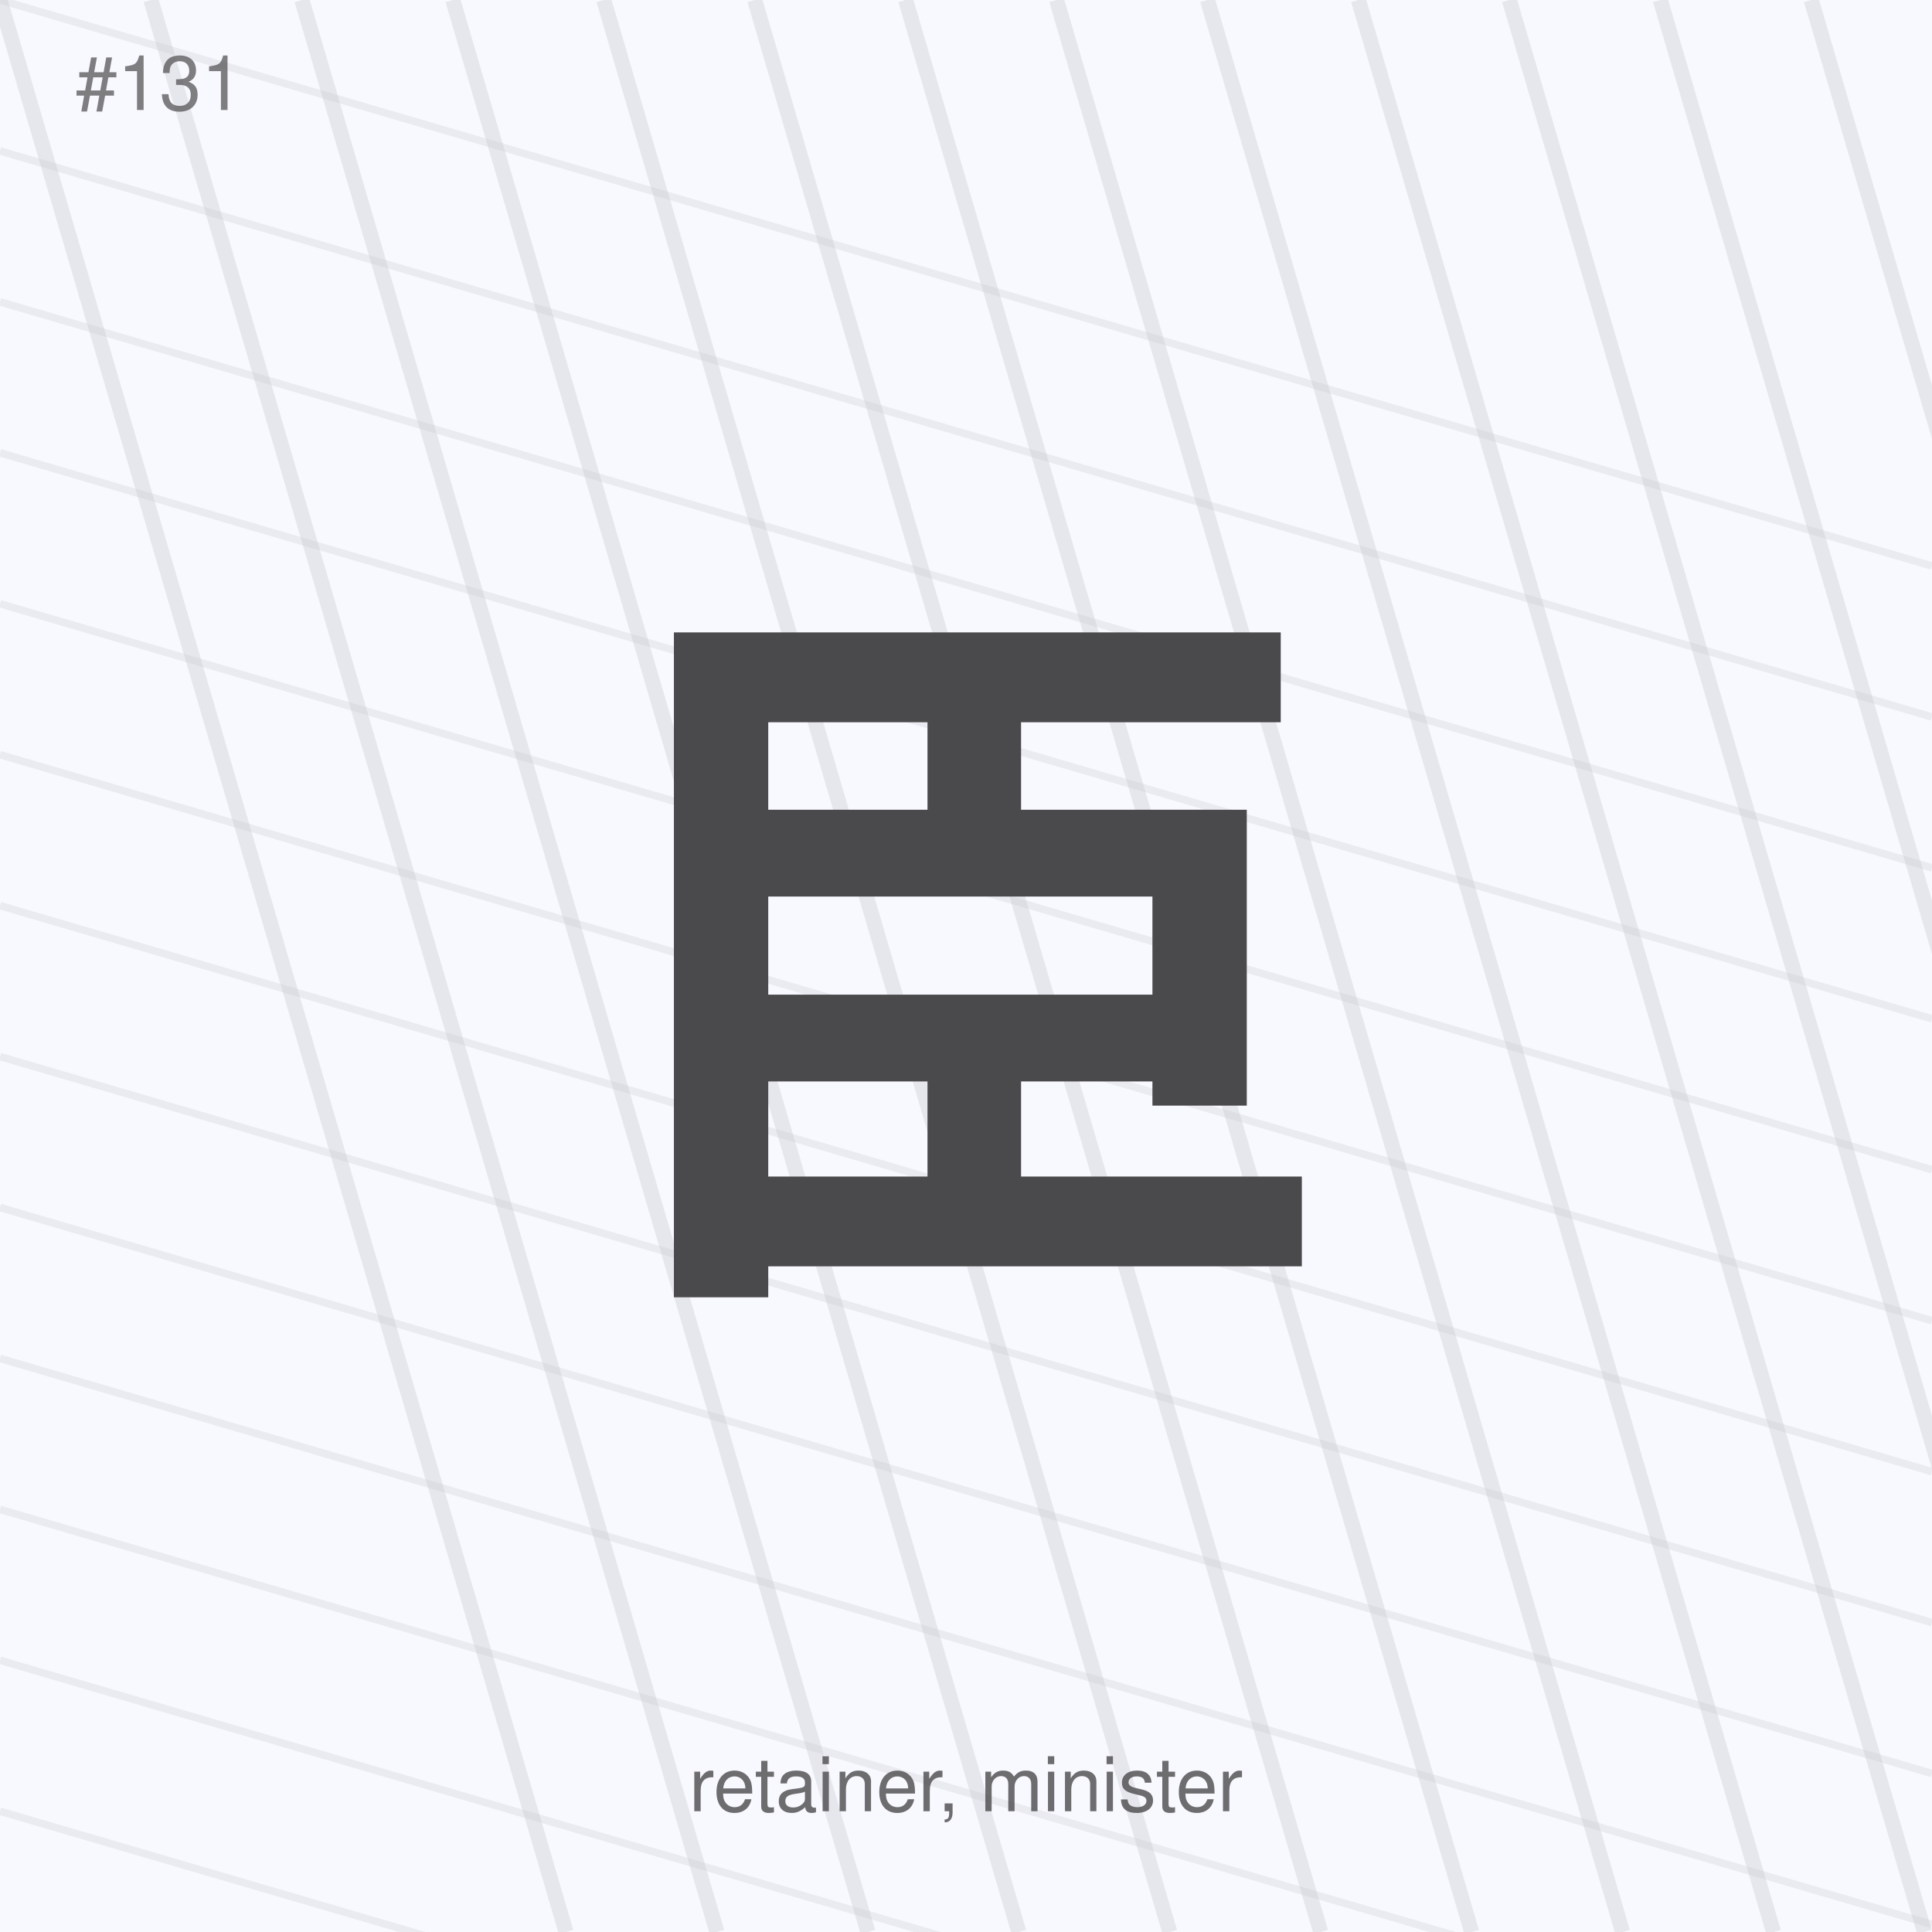
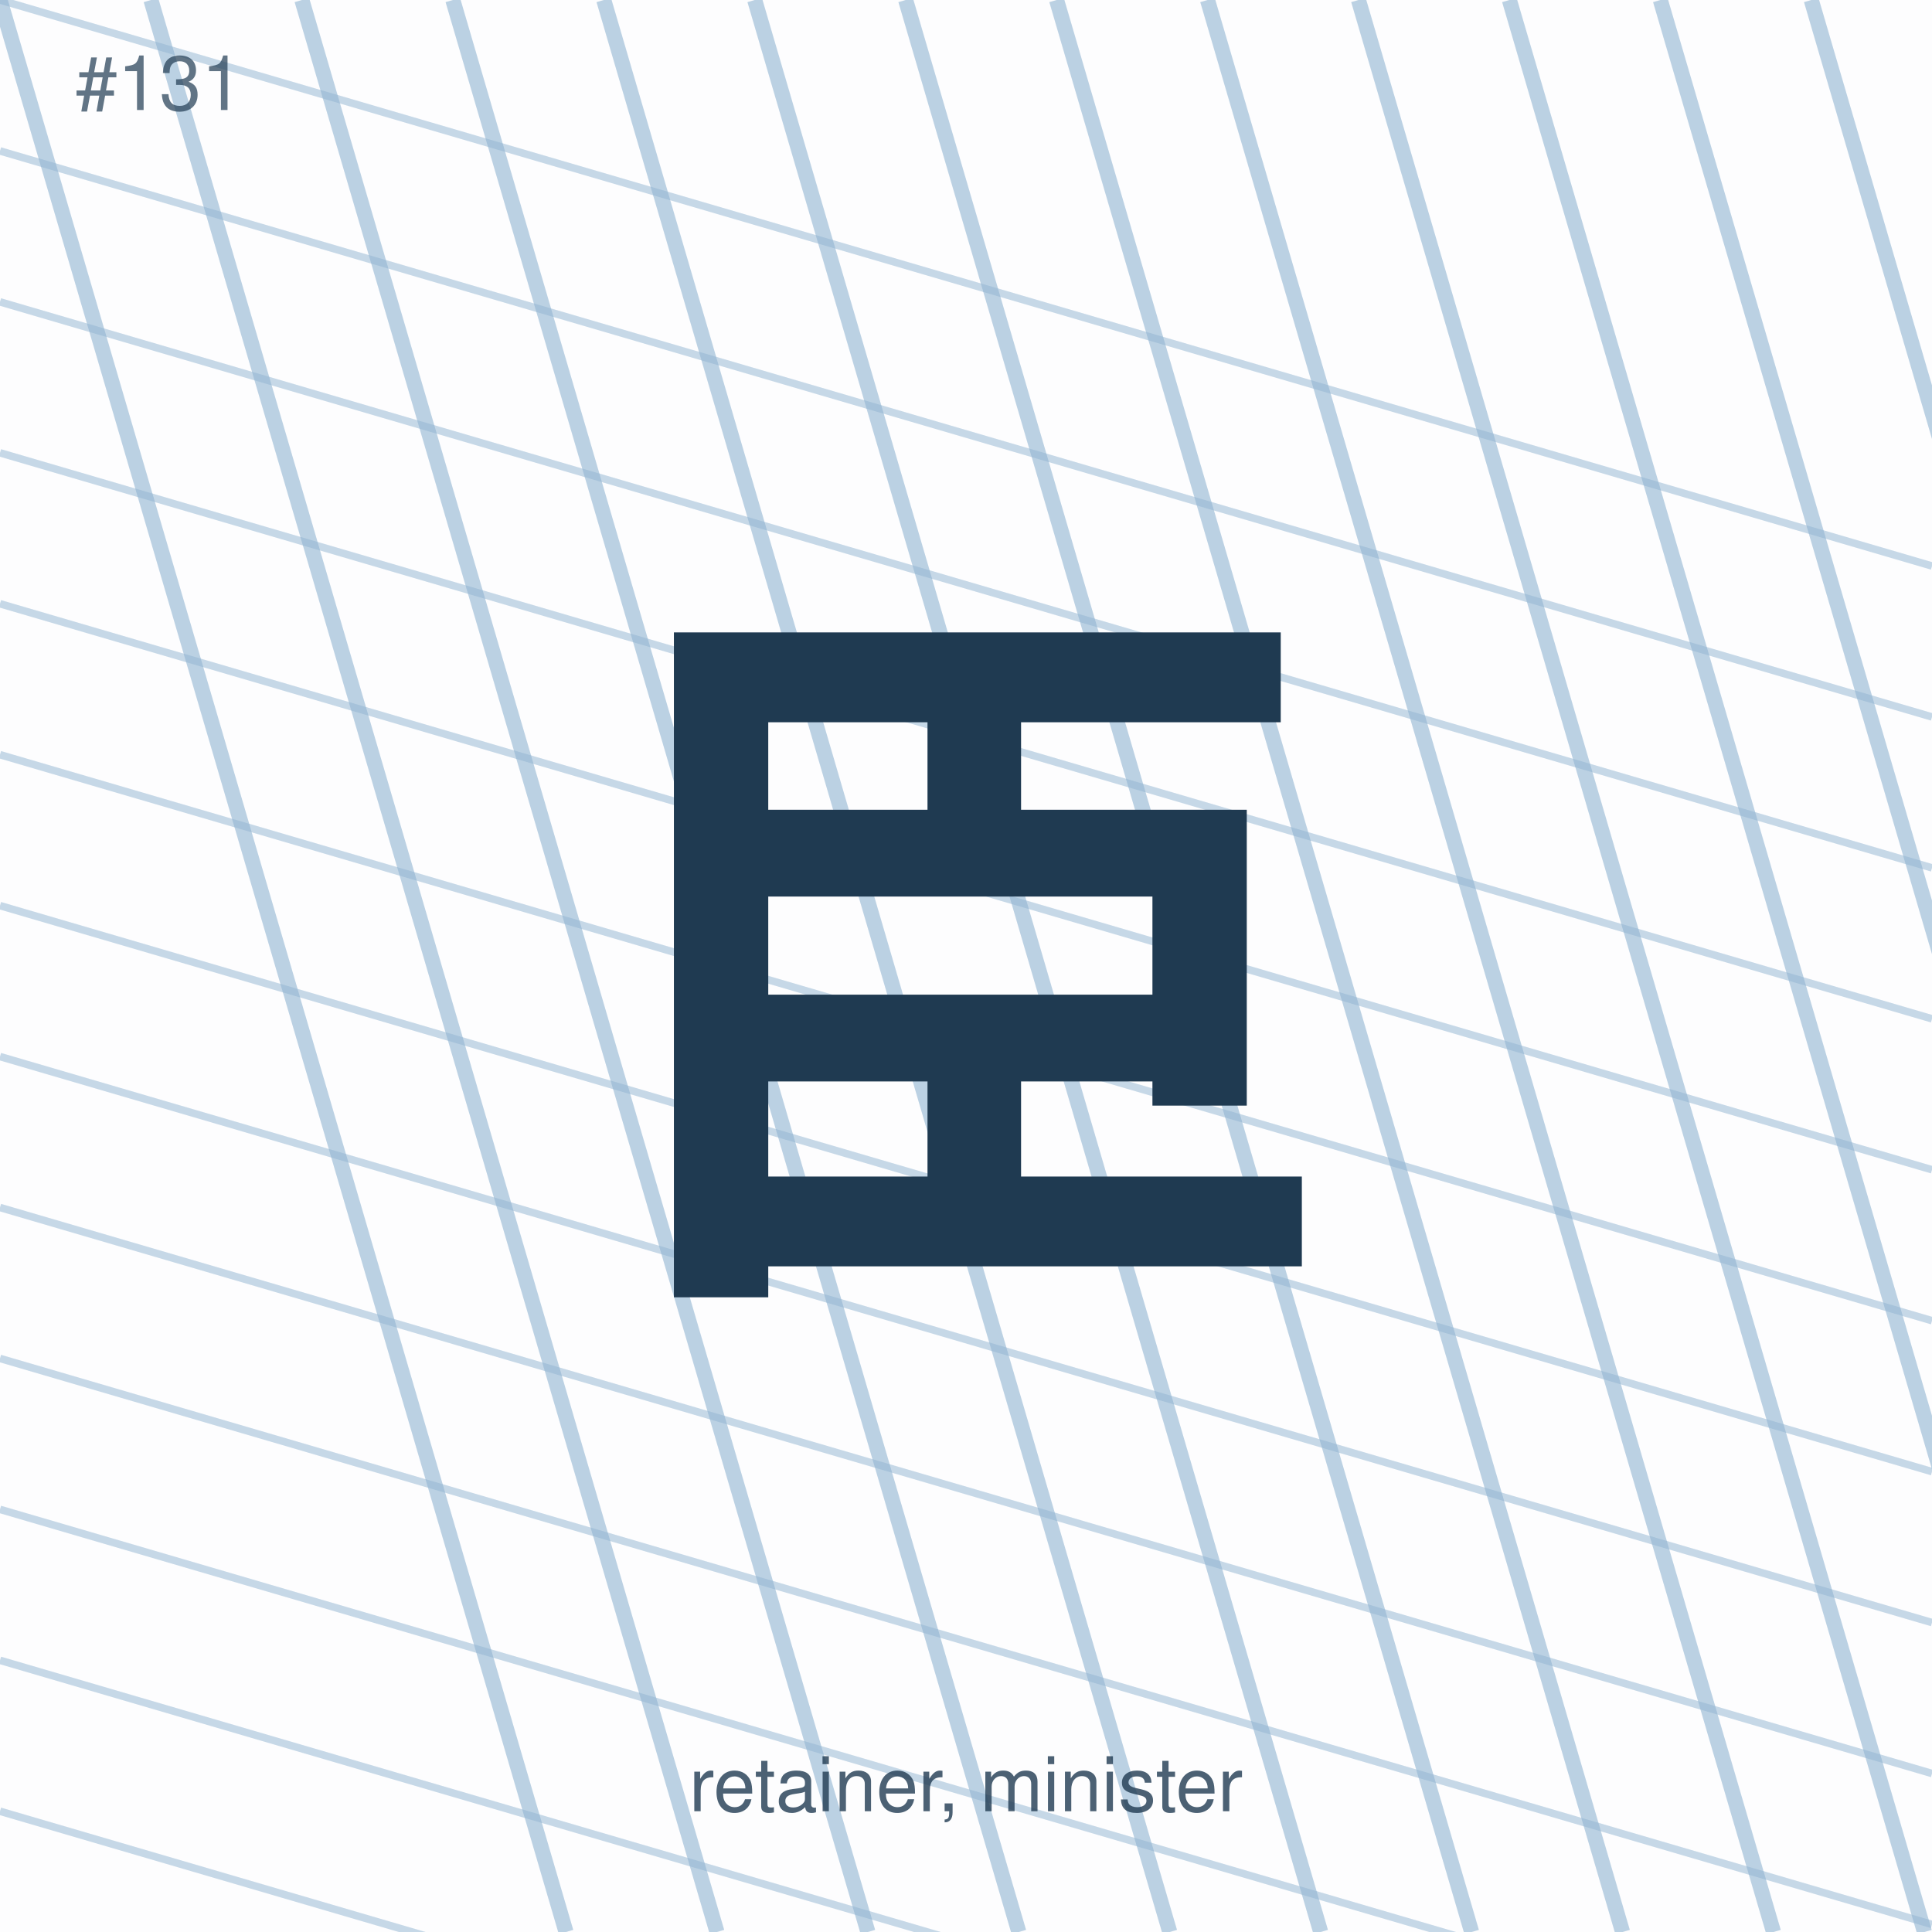
<svg xmlns="http://www.w3.org/2000/svg" width="512" height="512" viewBox="0 0 512 512">
  <defs>
    <style>
      .radical-text {
-         font-family: 'Hiragino Sans', 'Yu Gothic', 'Meiryo', 'Takao', 'IPAexGothic', 'IPAGothic', 'VL Gothic', 'Noto Sans CJK JP', serif;
+         font-family: 'Hiragino Sans', 'Yu Gothic', 'Meiryo', 'MS Gothic', 'SimSun', 'Takao', 'IPAexGothic', 'IPAGothic', 'VL Gothic', 'Noto Sans CJK JP', 'Arial Unicode MS', serif;
        font-size: 200px;
        text-anchor: middle;
        dominant-baseline: middle;
-         fill: #4a4a4c;
+         fill: #1f3a51;
        font-weight: bold;
      }
      .number-text {
        font-family: 'Helvetica', 'Arial', sans-serif;
        font-size: 20px;
        text-anchor: start;
        dominant-baseline: hanging;
-         fill: #4a4a4c;
+         fill: #1f3a51;
        opacity: 0.7;
        font-weight: normal;
      }
      .meaning-text {
        font-family: 'Helvetica', 'Arial', sans-serif;
        font-size: 20px;
        text-anchor: middle;
        dominant-baseline: baseline;
-         fill: #4a4a4c;
+         fill: #1f3a51;
        opacity: 0.8;
        font-weight: normal;
      }
    </style>
  </defs>
-   <rect width="512" height="512" fill="#F8F8FF" />
+   <rect width="512" height="512" fill="#fdfdfe" />
  <g opacity="0.6">
-     <line x1="0" y1="0" x2="150" y2="512" stroke="#adadb2" stroke-width="4" opacity="0.4" />
-     <line x1="40" y1="0" x2="190" y2="512" stroke="#adadb2" stroke-width="4" opacity="0.4" />
-     <line x1="80" y1="0" x2="230" y2="512" stroke="#adadb2" stroke-width="4" opacity="0.4" />
-     <line x1="120" y1="0" x2="270" y2="512" stroke="#adadb2" stroke-width="4" opacity="0.4" />
-     <line x1="160" y1="0" x2="310" y2="512" stroke="#adadb2" stroke-width="4" opacity="0.4" />
-     <line x1="200" y1="0" x2="350" y2="512" stroke="#adadb2" stroke-width="4" opacity="0.4" />
-     <line x1="240" y1="0" x2="390" y2="512" stroke="#adadb2" stroke-width="4" opacity="0.4" />
-     <line x1="280" y1="0" x2="430" y2="512" stroke="#adadb2" stroke-width="4" opacity="0.4" />
-     <line x1="320" y1="0" x2="470" y2="512" stroke="#adadb2" stroke-width="4" opacity="0.4" />
-     <line x1="360" y1="0" x2="510" y2="512" stroke="#adadb2" stroke-width="4" opacity="0.4" />
-     <line x1="400" y1="0" x2="550" y2="512" stroke="#adadb2" stroke-width="4" opacity="0.4" />
-     <line x1="440" y1="0" x2="590" y2="512" stroke="#adadb2" stroke-width="4" opacity="0.4" />
-     <line x1="480" y1="0" x2="630" y2="512" stroke="#adadb2" stroke-width="4" opacity="0.4" />
-     <line x1="0" y1="0" x2="512" y2="150" stroke="#adadb2" stroke-width="2" opacity="0.3" />
-     <line x1="0" y1="40" x2="512" y2="190" stroke="#adadb2" stroke-width="2" opacity="0.3" />
-     <line x1="0" y1="80" x2="512" y2="230" stroke="#adadb2" stroke-width="2" opacity="0.3" />
-     <line x1="0" y1="120" x2="512" y2="270" stroke="#adadb2" stroke-width="2" opacity="0.3" />
-     <line x1="0" y1="160" x2="512" y2="310" stroke="#adadb2" stroke-width="2" opacity="0.3" />
-     <line x1="0" y1="200" x2="512" y2="350" stroke="#adadb2" stroke-width="2" opacity="0.3" />
-     <line x1="0" y1="240" x2="512" y2="390" stroke="#adadb2" stroke-width="2" opacity="0.3" />
-     <line x1="0" y1="280" x2="512" y2="430" stroke="#adadb2" stroke-width="2" opacity="0.3" />
-     <line x1="0" y1="320" x2="512" y2="470" stroke="#adadb2" stroke-width="2" opacity="0.3" />
-     <line x1="0" y1="360" x2="512" y2="510" stroke="#adadb2" stroke-width="2" opacity="0.3" />
-     <line x1="0" y1="400" x2="512" y2="550" stroke="#adadb2" stroke-width="2" opacity="0.3" />
-     <line x1="0" y1="440" x2="512" y2="590" stroke="#adadb2" stroke-width="2" opacity="0.3" />
-     <line x1="0" y1="480" x2="512" y2="630" stroke="#adadb2" stroke-width="2" opacity="0.3" />
+     <line x1="0" y1="0" x2="150" y2="512" stroke="#4682B4" stroke-width="4" opacity="0.6" />
+     <line x1="40" y1="0" x2="190" y2="512" stroke="#4682B4" stroke-width="4" opacity="0.6" />
+     <line x1="80" y1="0" x2="230" y2="512" stroke="#4682B4" stroke-width="4" opacity="0.6" />
+     <line x1="120" y1="0" x2="270" y2="512" stroke="#4682B4" stroke-width="4" opacity="0.6" />
+     <line x1="160" y1="0" x2="310" y2="512" stroke="#4682B4" stroke-width="4" opacity="0.6" />
+     <line x1="200" y1="0" x2="350" y2="512" stroke="#4682B4" stroke-width="4" opacity="0.6" />
+     <line x1="240" y1="0" x2="390" y2="512" stroke="#4682B4" stroke-width="4" opacity="0.6" />
+     <line x1="280" y1="0" x2="430" y2="512" stroke="#4682B4" stroke-width="4" opacity="0.6" />
+     <line x1="320" y1="0" x2="470" y2="512" stroke="#4682B4" stroke-width="4" opacity="0.6" />
+     <line x1="360" y1="0" x2="510" y2="512" stroke="#4682B4" stroke-width="4" opacity="0.6" />
+     <line x1="400" y1="0" x2="550" y2="512" stroke="#4682B4" stroke-width="4" opacity="0.6" />
+     <line x1="440" y1="0" x2="590" y2="512" stroke="#4682B4" stroke-width="4" opacity="0.6" />
+     <line x1="480" y1="0" x2="630" y2="512" stroke="#4682B4" stroke-width="4" opacity="0.6" />
+     <line x1="0" y1="0" x2="512" y2="150" stroke="#4682B4" stroke-width="2" opacity="0.5" />
+     <line x1="0" y1="40" x2="512" y2="190" stroke="#4682B4" stroke-width="2" opacity="0.5" />
+     <line x1="0" y1="80" x2="512" y2="230" stroke="#4682B4" stroke-width="2" opacity="0.5" />
+     <line x1="0" y1="120" x2="512" y2="270" stroke="#4682B4" stroke-width="2" opacity="0.5" />
+     <line x1="0" y1="160" x2="512" y2="310" stroke="#4682B4" stroke-width="2" opacity="0.5" />
+     <line x1="0" y1="200" x2="512" y2="350" stroke="#4682B4" stroke-width="2" opacity="0.5" />
+     <line x1="0" y1="240" x2="512" y2="390" stroke="#4682B4" stroke-width="2" opacity="0.5" />
+     <line x1="0" y1="280" x2="512" y2="430" stroke="#4682B4" stroke-width="2" opacity="0.5" />
+     <line x1="0" y1="320" x2="512" y2="470" stroke="#4682B4" stroke-width="2" opacity="0.5" />
+     <line x1="0" y1="360" x2="512" y2="510" stroke="#4682B4" stroke-width="2" opacity="0.5" />
+     <line x1="0" y1="400" x2="512" y2="550" stroke="#4682B4" stroke-width="2" opacity="0.5" />
+     <line x1="0" y1="440" x2="512" y2="590" stroke="#4682B4" stroke-width="2" opacity="0.5" />
+     <line x1="0" y1="480" x2="512" y2="630" stroke="#4682B4" stroke-width="2" opacity="0.5" />
  </g>
  <text x="256" y="256" class="radical-text">臣</text>
  <text x="20" y="20" class="number-text">#131</text>
  <text x="256" y="480" class="meaning-text">retainer, minister</text>
</svg>
